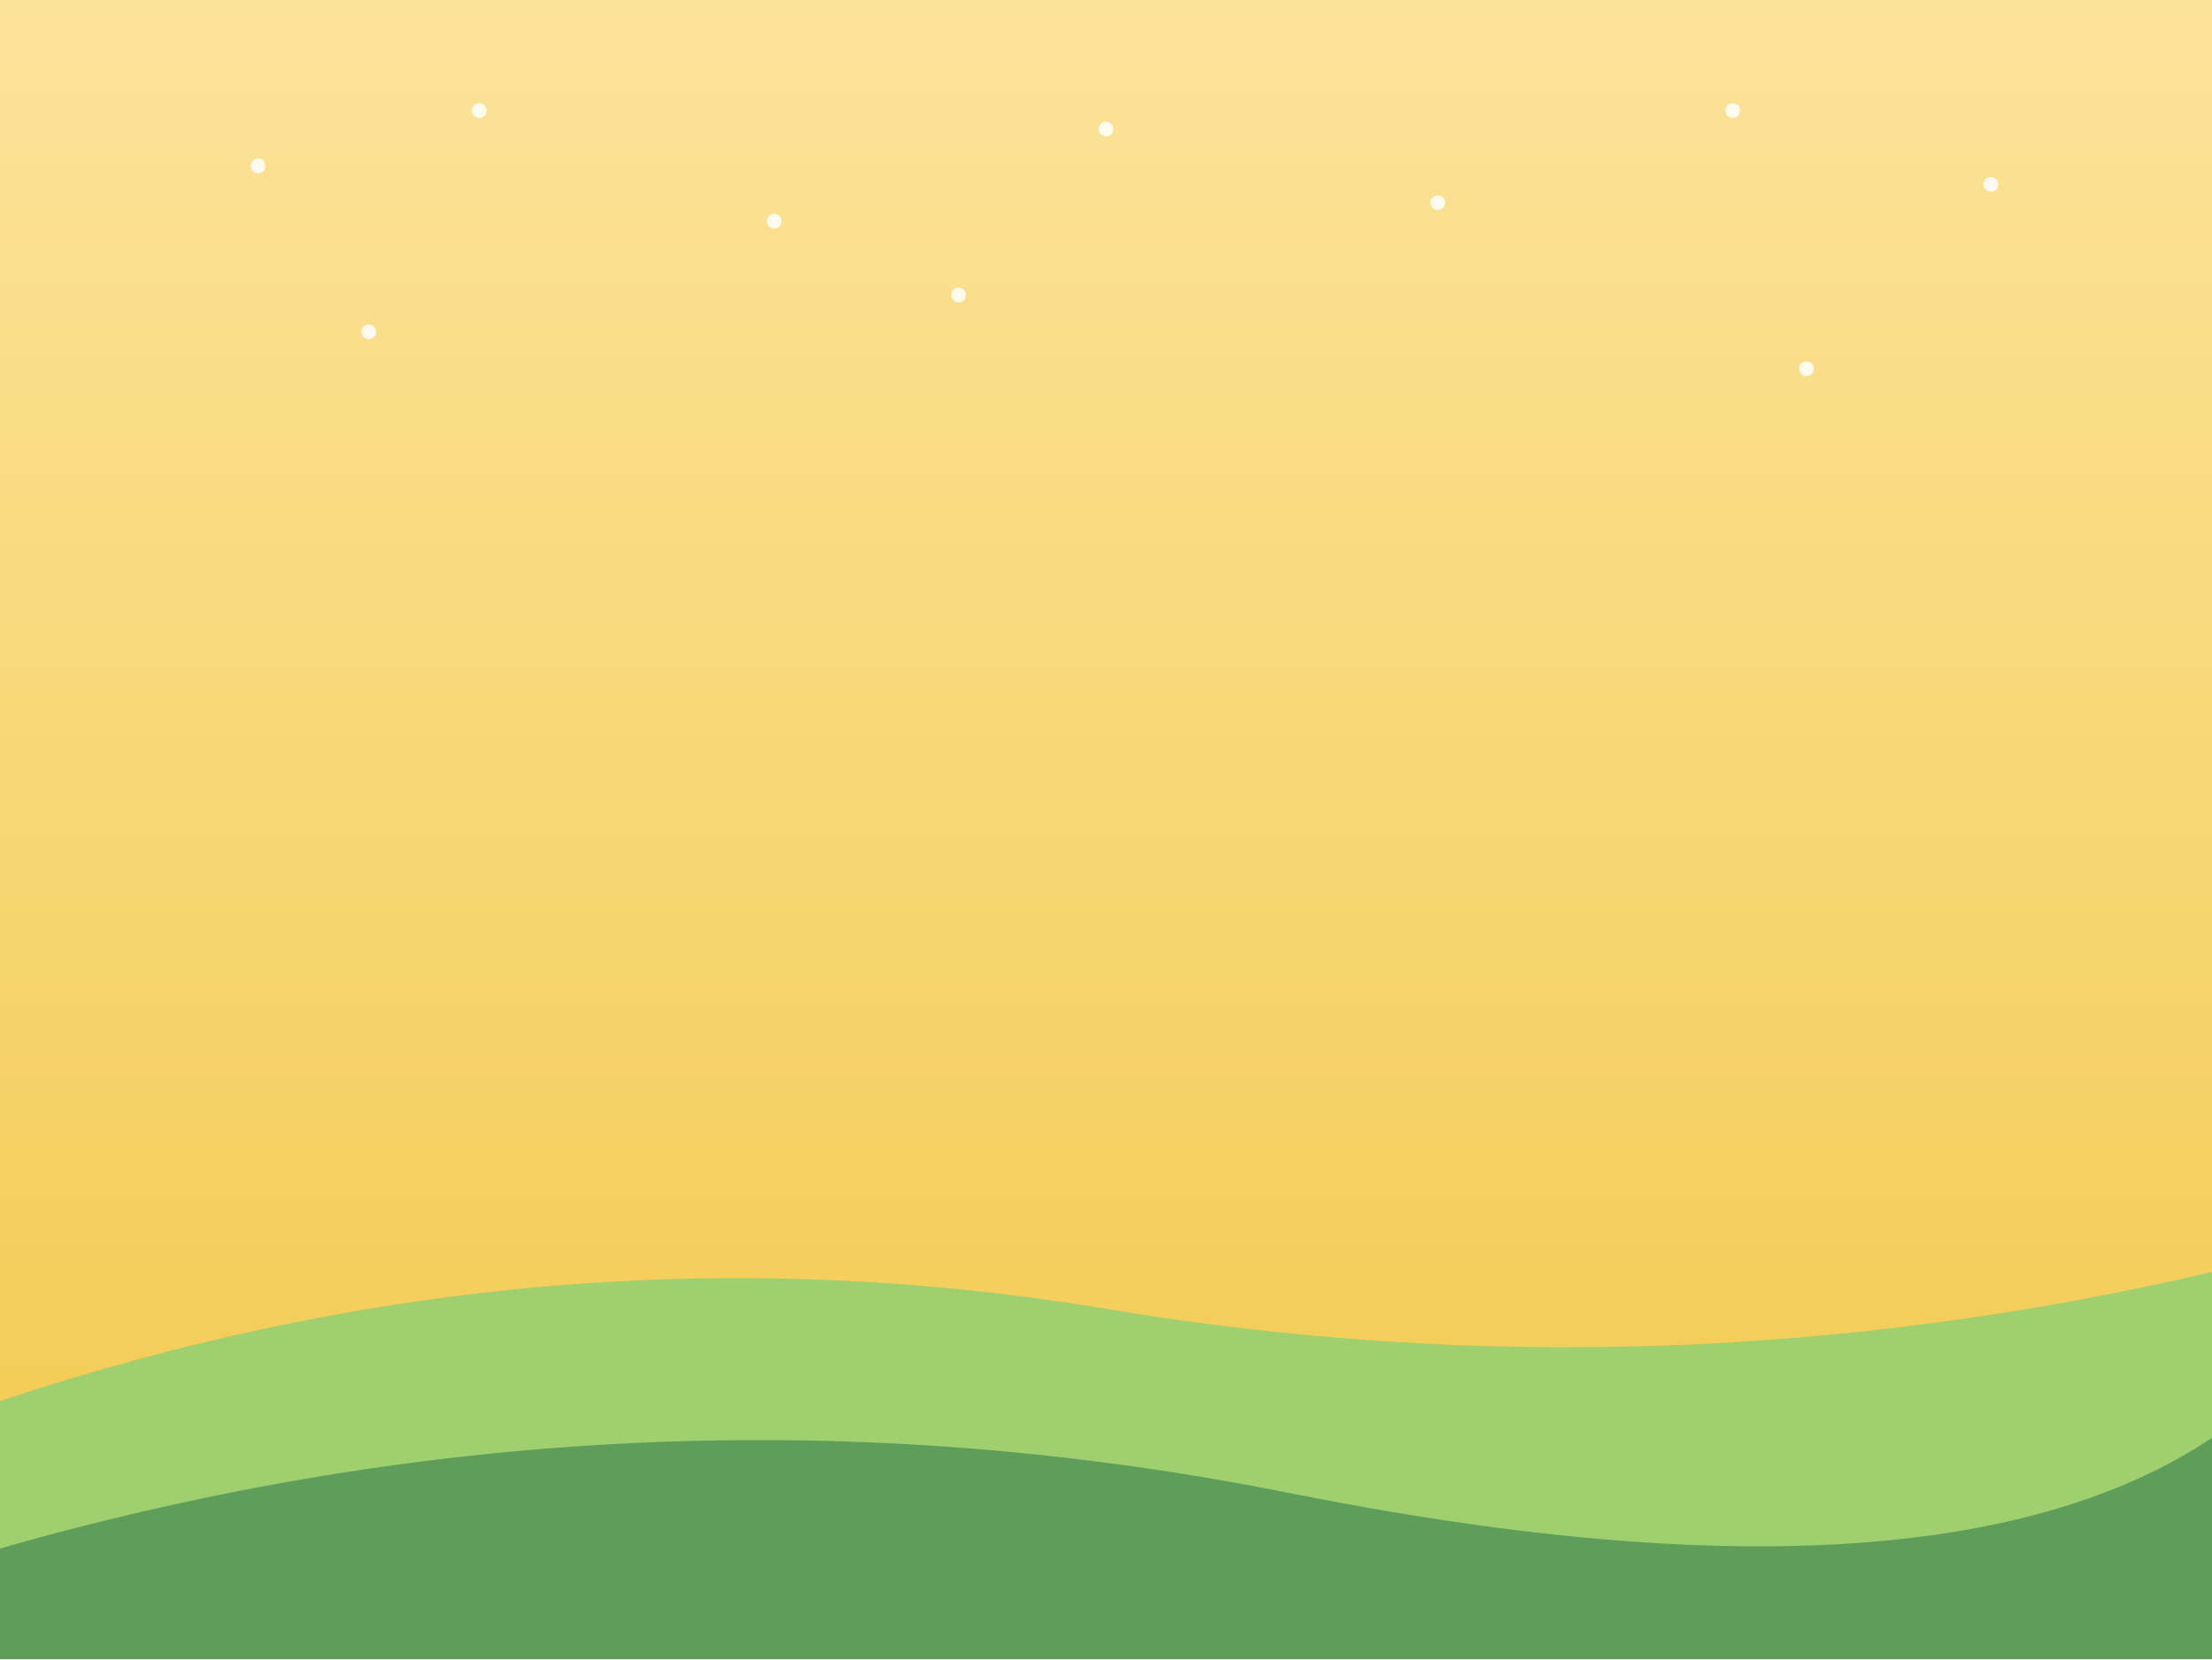
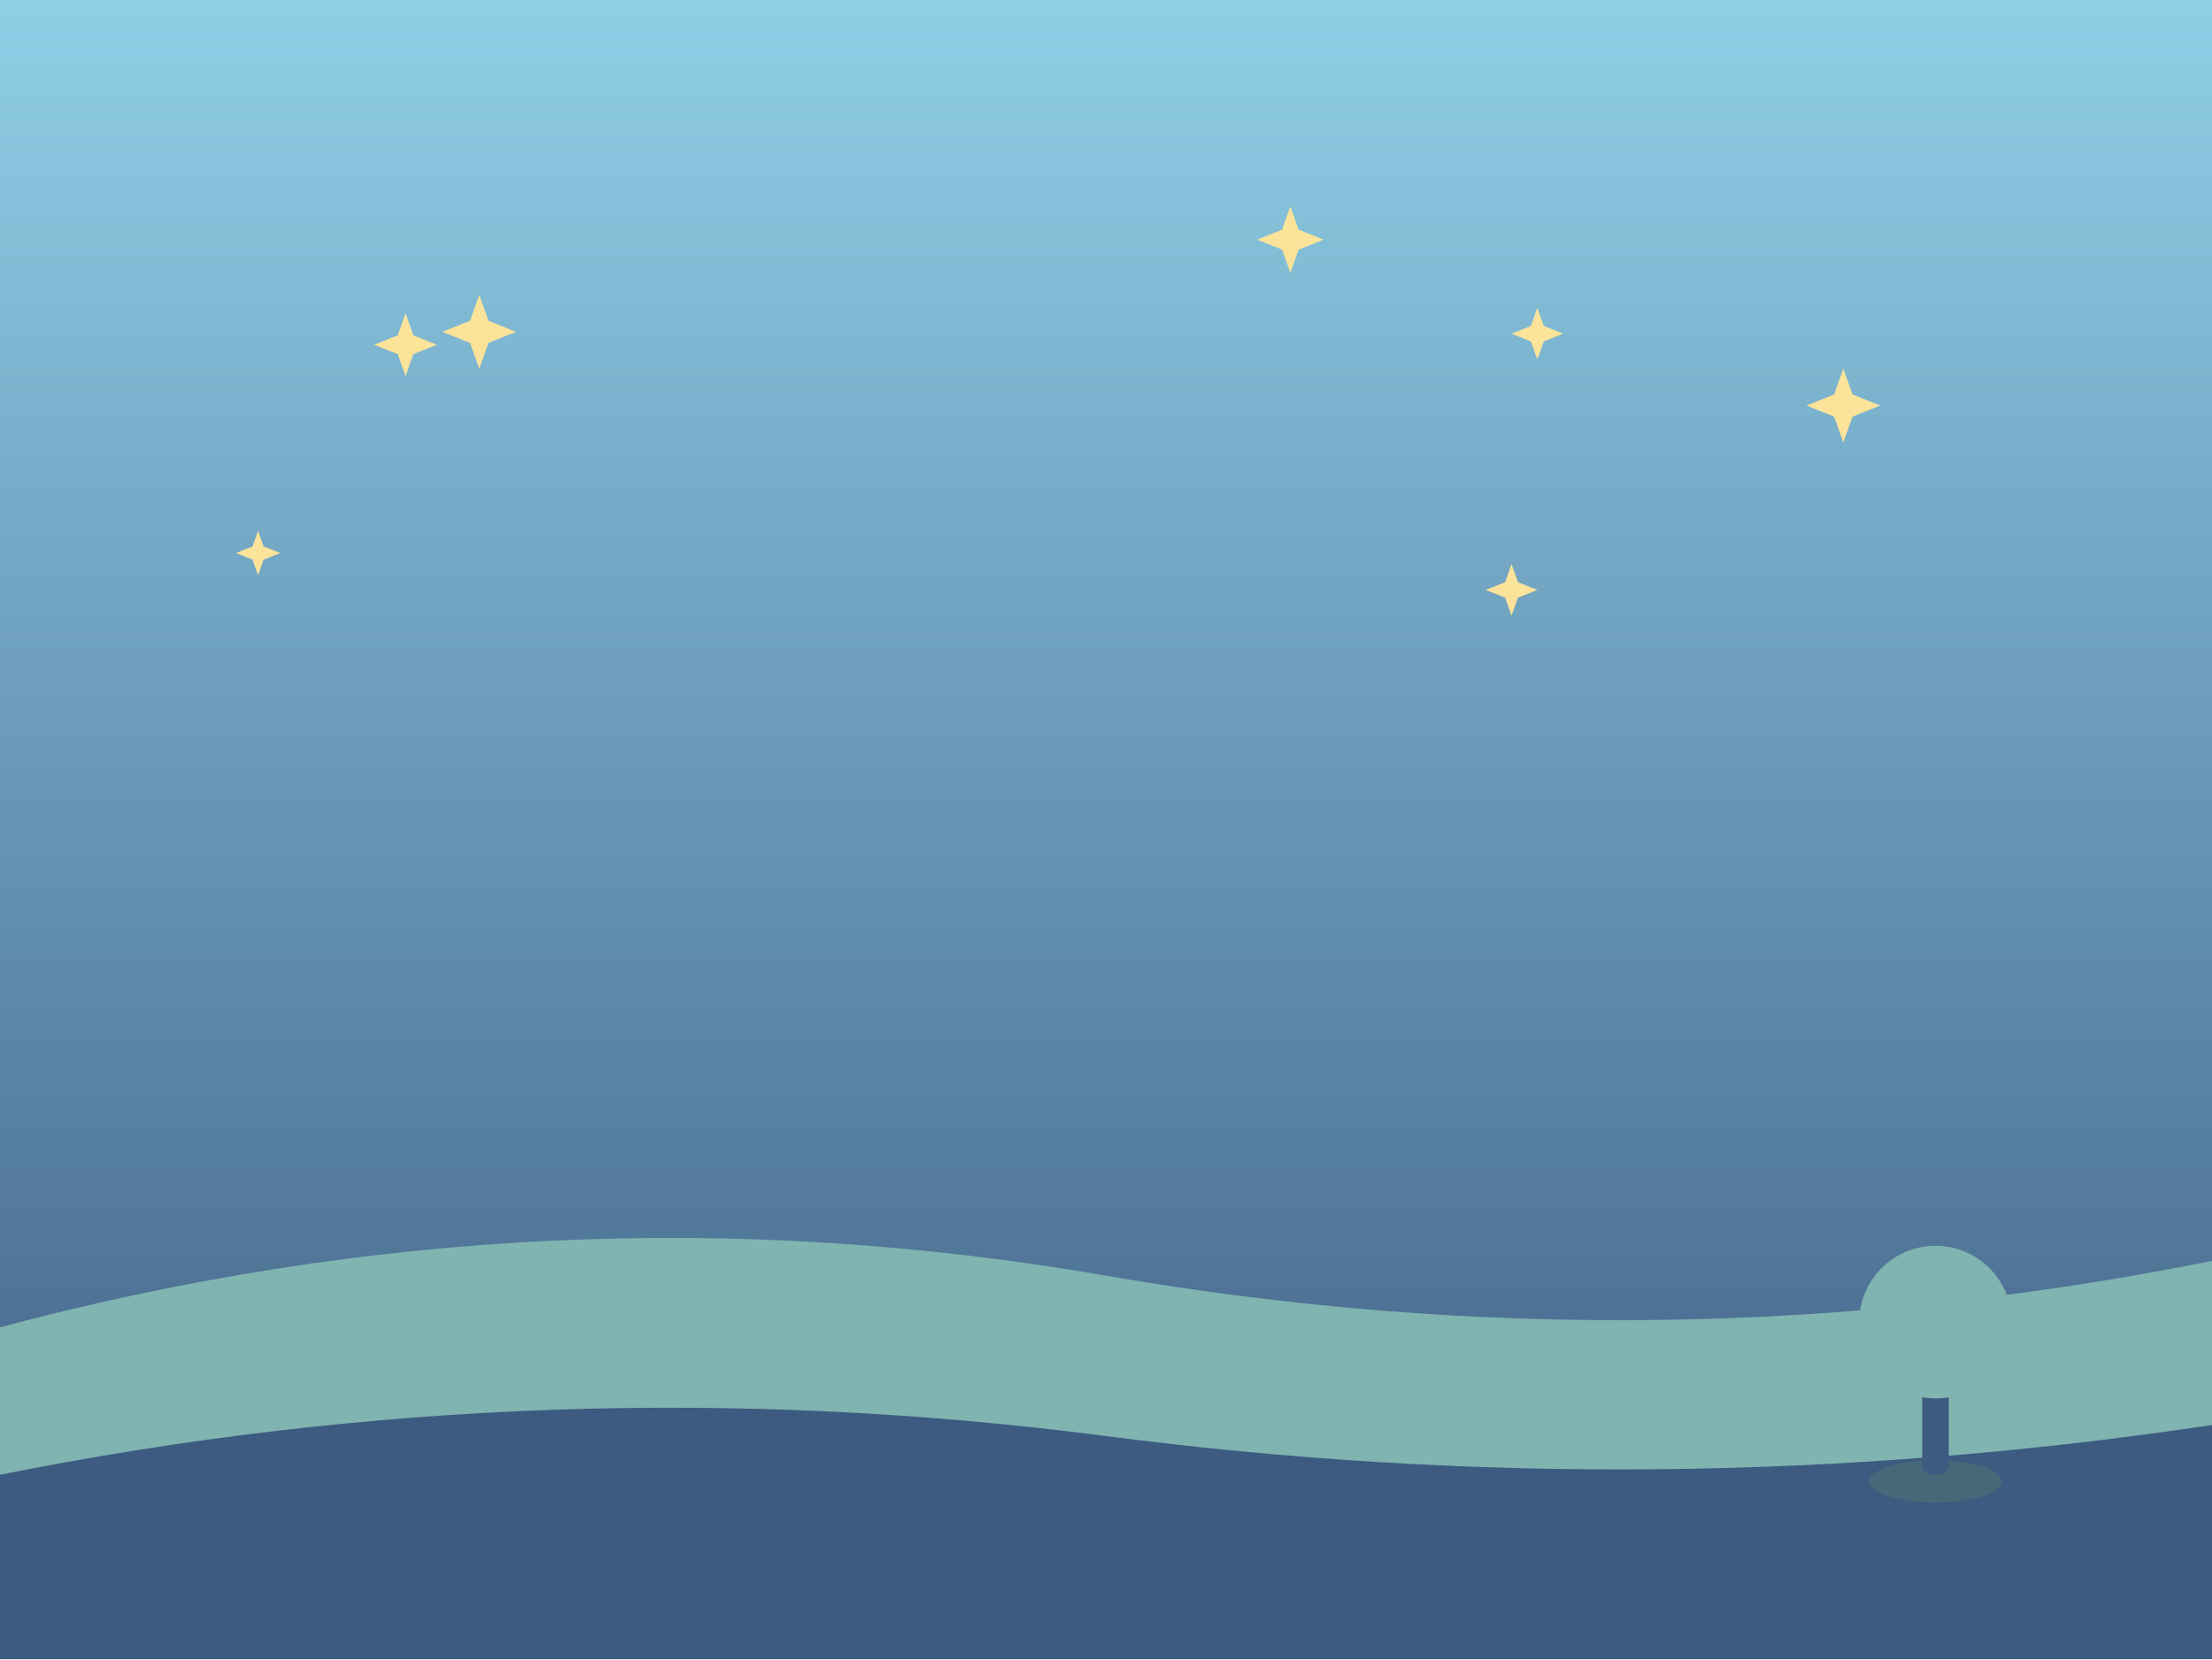
<svg xmlns="http://www.w3.org/2000/svg" viewBox="0 0 1200 900" preserveAspectRatio="xMidYMid meet" role="img">
  <defs>
-     <linearGradient id="sky20" x1="0" y1="0" x2="0" y2="1">
-       <stop offset="0" stop-color="#FCE39A" />
-       <stop offset="1" stop-color="#F2C94C" />
+     <linearGradient id="q11sky1" x1="0" y1="0" x2="0" y2="1">
+       <stop offset="0" stop-color="#8FCFE6" />
+       <stop offset="1" stop-color="#3D5A80" />
    </linearGradient>
  </defs>
-   <rect width="1200" height="900" fill="url(#sky20)" />
-   <circle cx="140" cy="90" r="4" fill="#FFFFFF" opacity="0.85" />
-   <circle cx="260" cy="60" r="4" fill="#FFFFFF" opacity="0.85" />
-   <circle cx="420" cy="120" r="4" fill="#FFFFFF" opacity="0.85" />
-   <circle cx="600" cy="70" r="4" fill="#FFFFFF" opacity="0.85" />
-   <circle cx="780" cy="110" r="4" fill="#FFFFFF" opacity="0.85" />
-   <circle cx="940" cy="60" r="4" fill="#FFFFFF" opacity="0.85" />
-   <circle cx="1080" cy="100" r="4" fill="#FFFFFF" opacity="0.85" />
-   <circle cx="200" cy="180" r="4" fill="#FFFFFF" opacity="0.85" />
-   <circle cx="980" cy="200" r="4" fill="#FFFFFF" opacity="0.85" />
-   <circle cx="520" cy="160" r="4" fill="#FFFFFF" opacity="0.85" />
-   <path d="M0,760 Q300,660 600,710 T1200,690 V900 H0 Z" fill="#9FCF6E" />
-   <path d="M0,840 Q350,740 700,810 T1200,780 V900 H0 Z" fill="#5E9E5A" />
+   <rect width="1200" height="900" fill="url(#q11sky1)" />
+   <path d="M0,720 Q300,640 600,692 T1200,684 V900 H0 Z" fill="#7FB4B0" />
+   <path d="M0,800 Q300,740 600,779 T1200,773 V900 H0 Z" fill="#3D5A80" />
+   <path transform="translate(220,187) scale(0.85)" d="M0,-20 L5,-6 L20,0 L5,6 L0,20 L-5,6 L-20,0 L-5,-6 Z" fill="#FCE39A" />
+   <path transform="translate(834,181) scale(0.7)" d="M0,-20 L5,-6 L20,0 L5,6 L0,20 L-5,6 L-20,0 L-5,-6 Z" fill="#FCE39A" />
+   <path transform="translate(260,180) scale(1)" d="M0,-20 L5,-6 L20,0 L5,6 L0,20 L-5,6 L-20,0 L-5,-6 Z" fill="#FCE39A" />
+   <path transform="translate(700,130) scale(0.9)" d="M0,-20 L5,-6 L20,0 L5,6 L0,20 L-5,6 L-20,0 L-5,-6 Z" fill="#FCE39A" />
+   <path transform="translate(1000,220) scale(1)" d="M0,-20 L5,-6 L20,0 L5,6 L0,20 L-5,6 L-20,0 L-5,-6 Z" fill="#FCE39A" />
+   <path transform="translate(140,300) scale(0.6)" d="M0,-20 L5,-6 L20,0 L5,6 L0,20 L-5,6 L-20,0 L-5,-6 Z" fill="#FCE39A" />
+   <path transform="translate(820,320) scale(0.7)" d="M0,-20 L5,-6 L20,0 L5,6 L0,20 L-5,6 L-20,0 L-5,-6 Z" fill="#FCE39A" />
+   <path transform="translate(880,220) scale(1.4)" d="M0,-22 A22,22 0 1,0 0,22 A16,16 0 1,1 0,-22 Z" fill="#F5FBFE" />
+   <g transform="translate(1050,800) scale(0.9)">
+     <ellipse cx="0" cy="4" rx="40" ry="12.8" fill="#5E9E5A" opacity="0.22" />
+     <rect x="-8" y="-60" width="16" height="60" rx="6" fill="#3D5A80" />
+     <circle cx="0" cy="-92" r="46" fill="#7FB4B0" />
+     <circle cx="-28" cy="-72" r="30" fill="#7FB4B0" />
+     <circle cx="28" cy="-72" r="30" fill="#7FB4B0" />
+   </g>
</svg>
